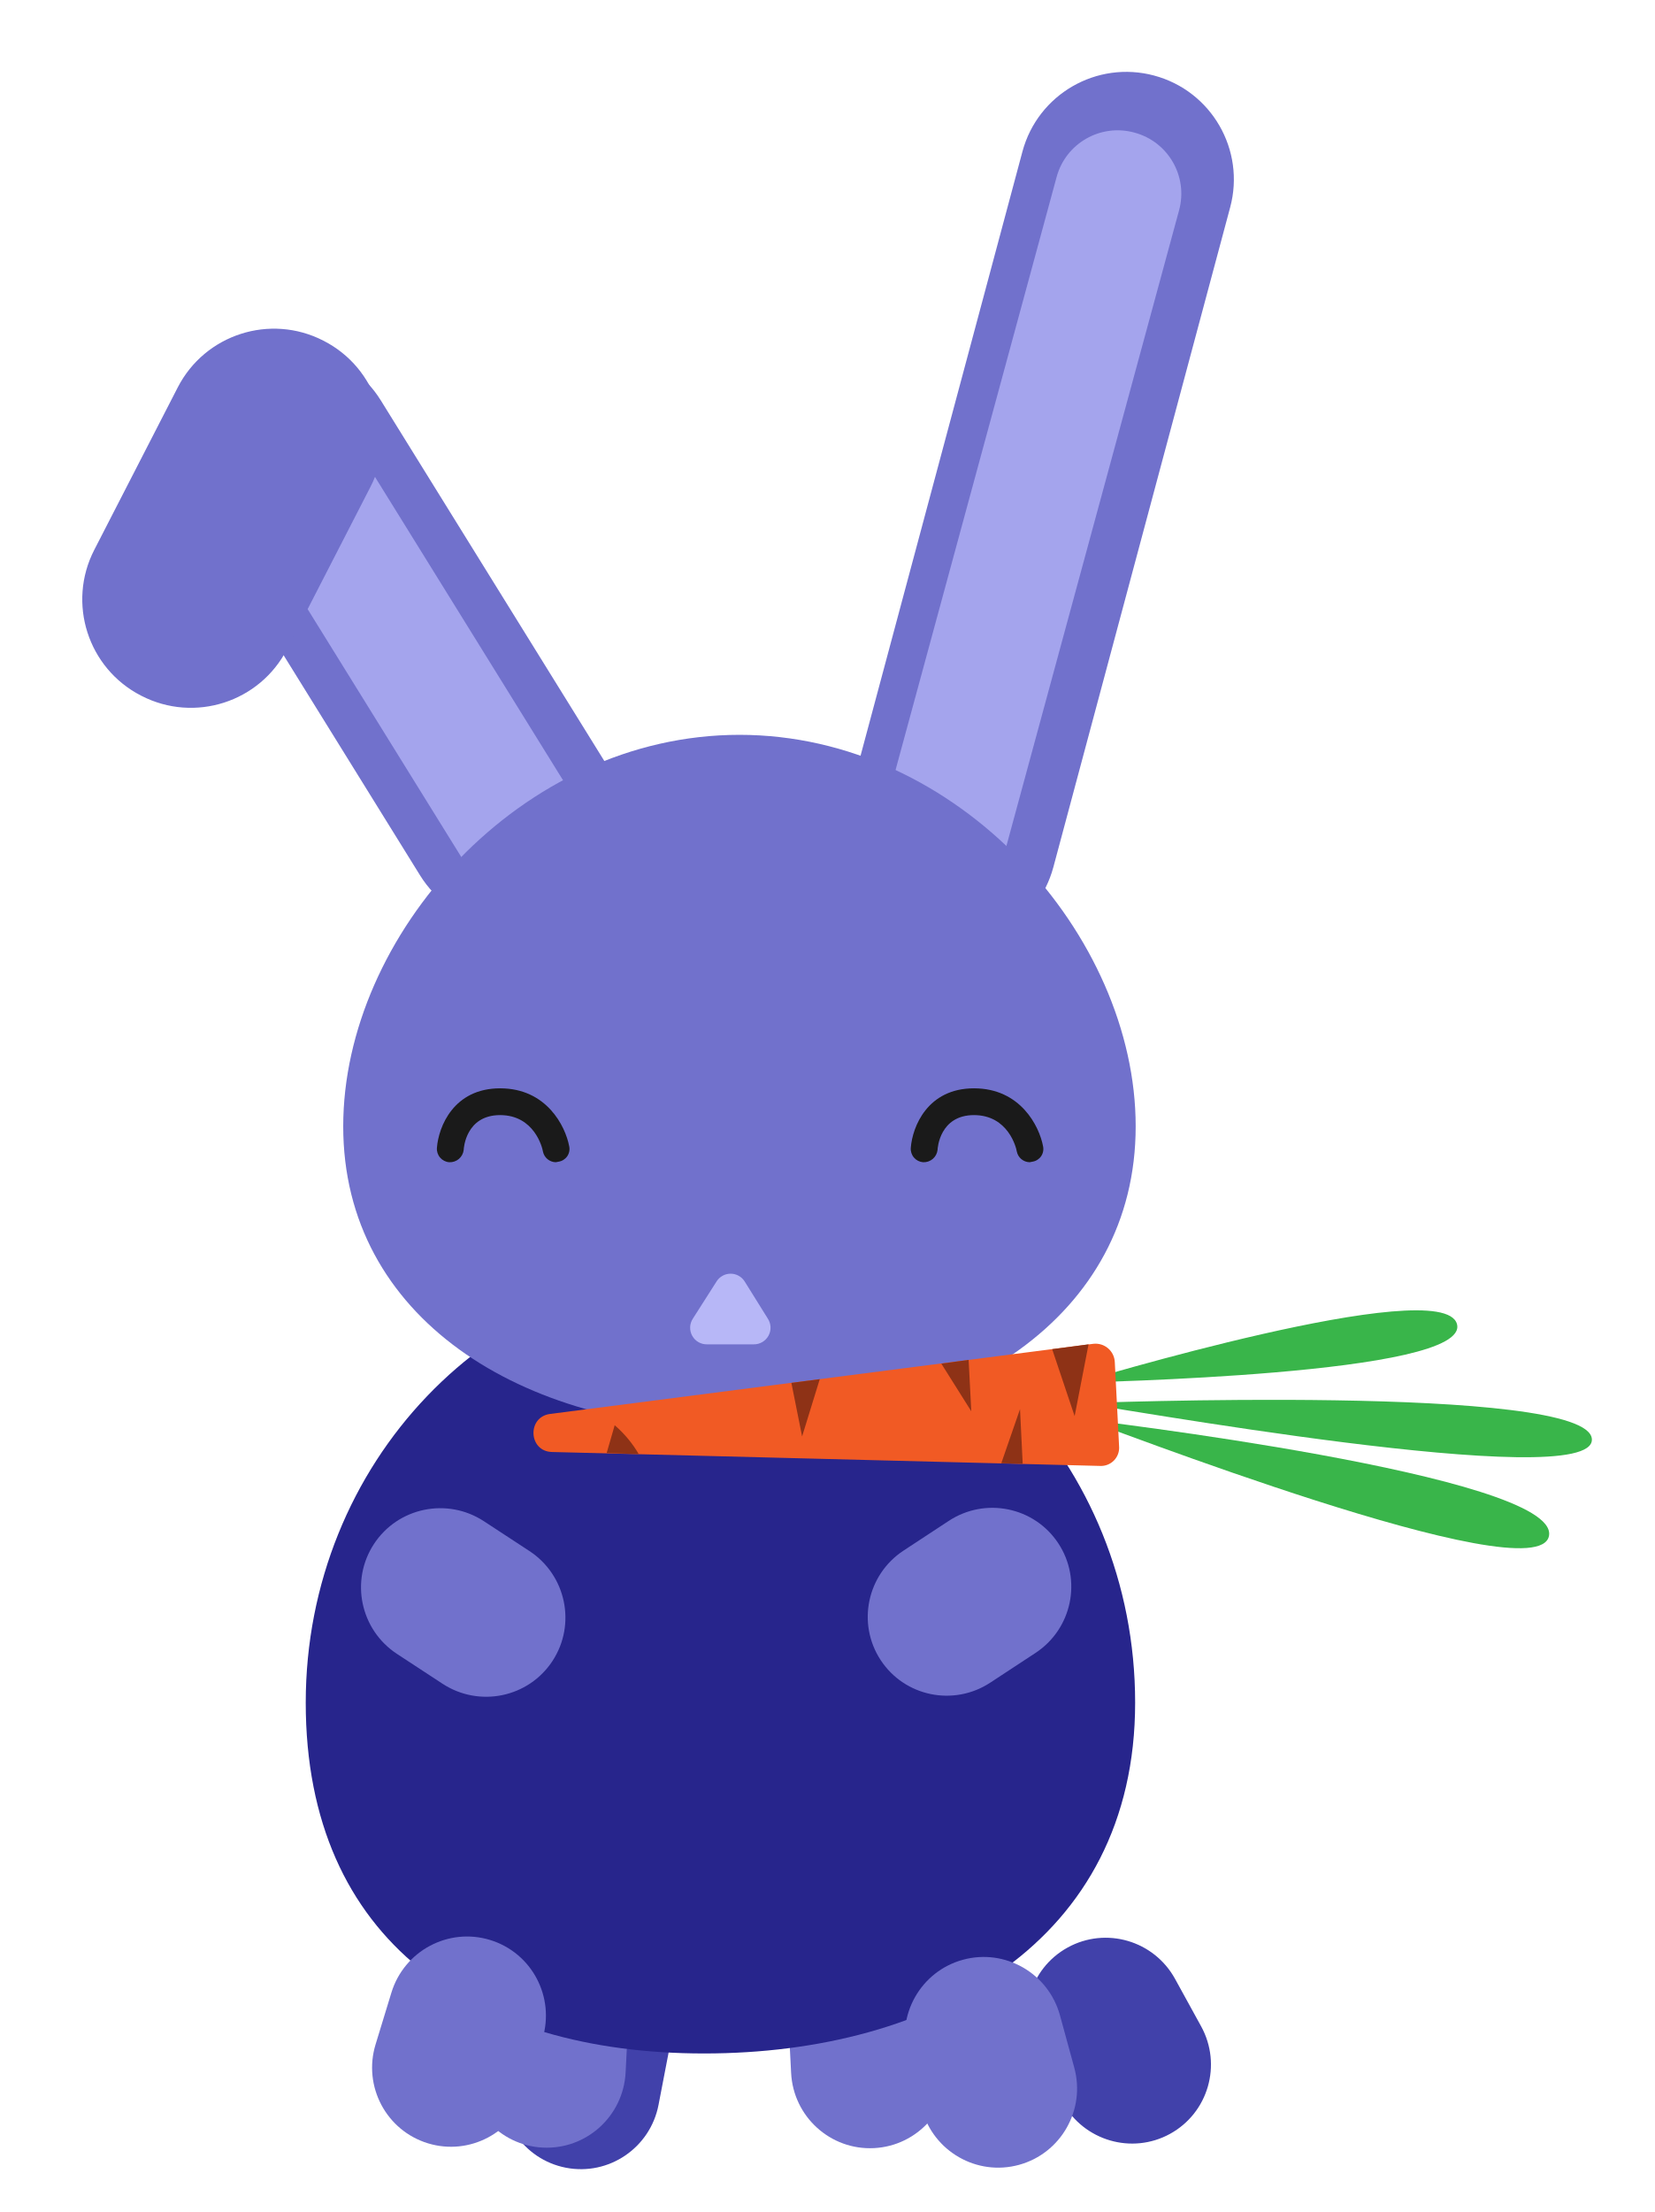
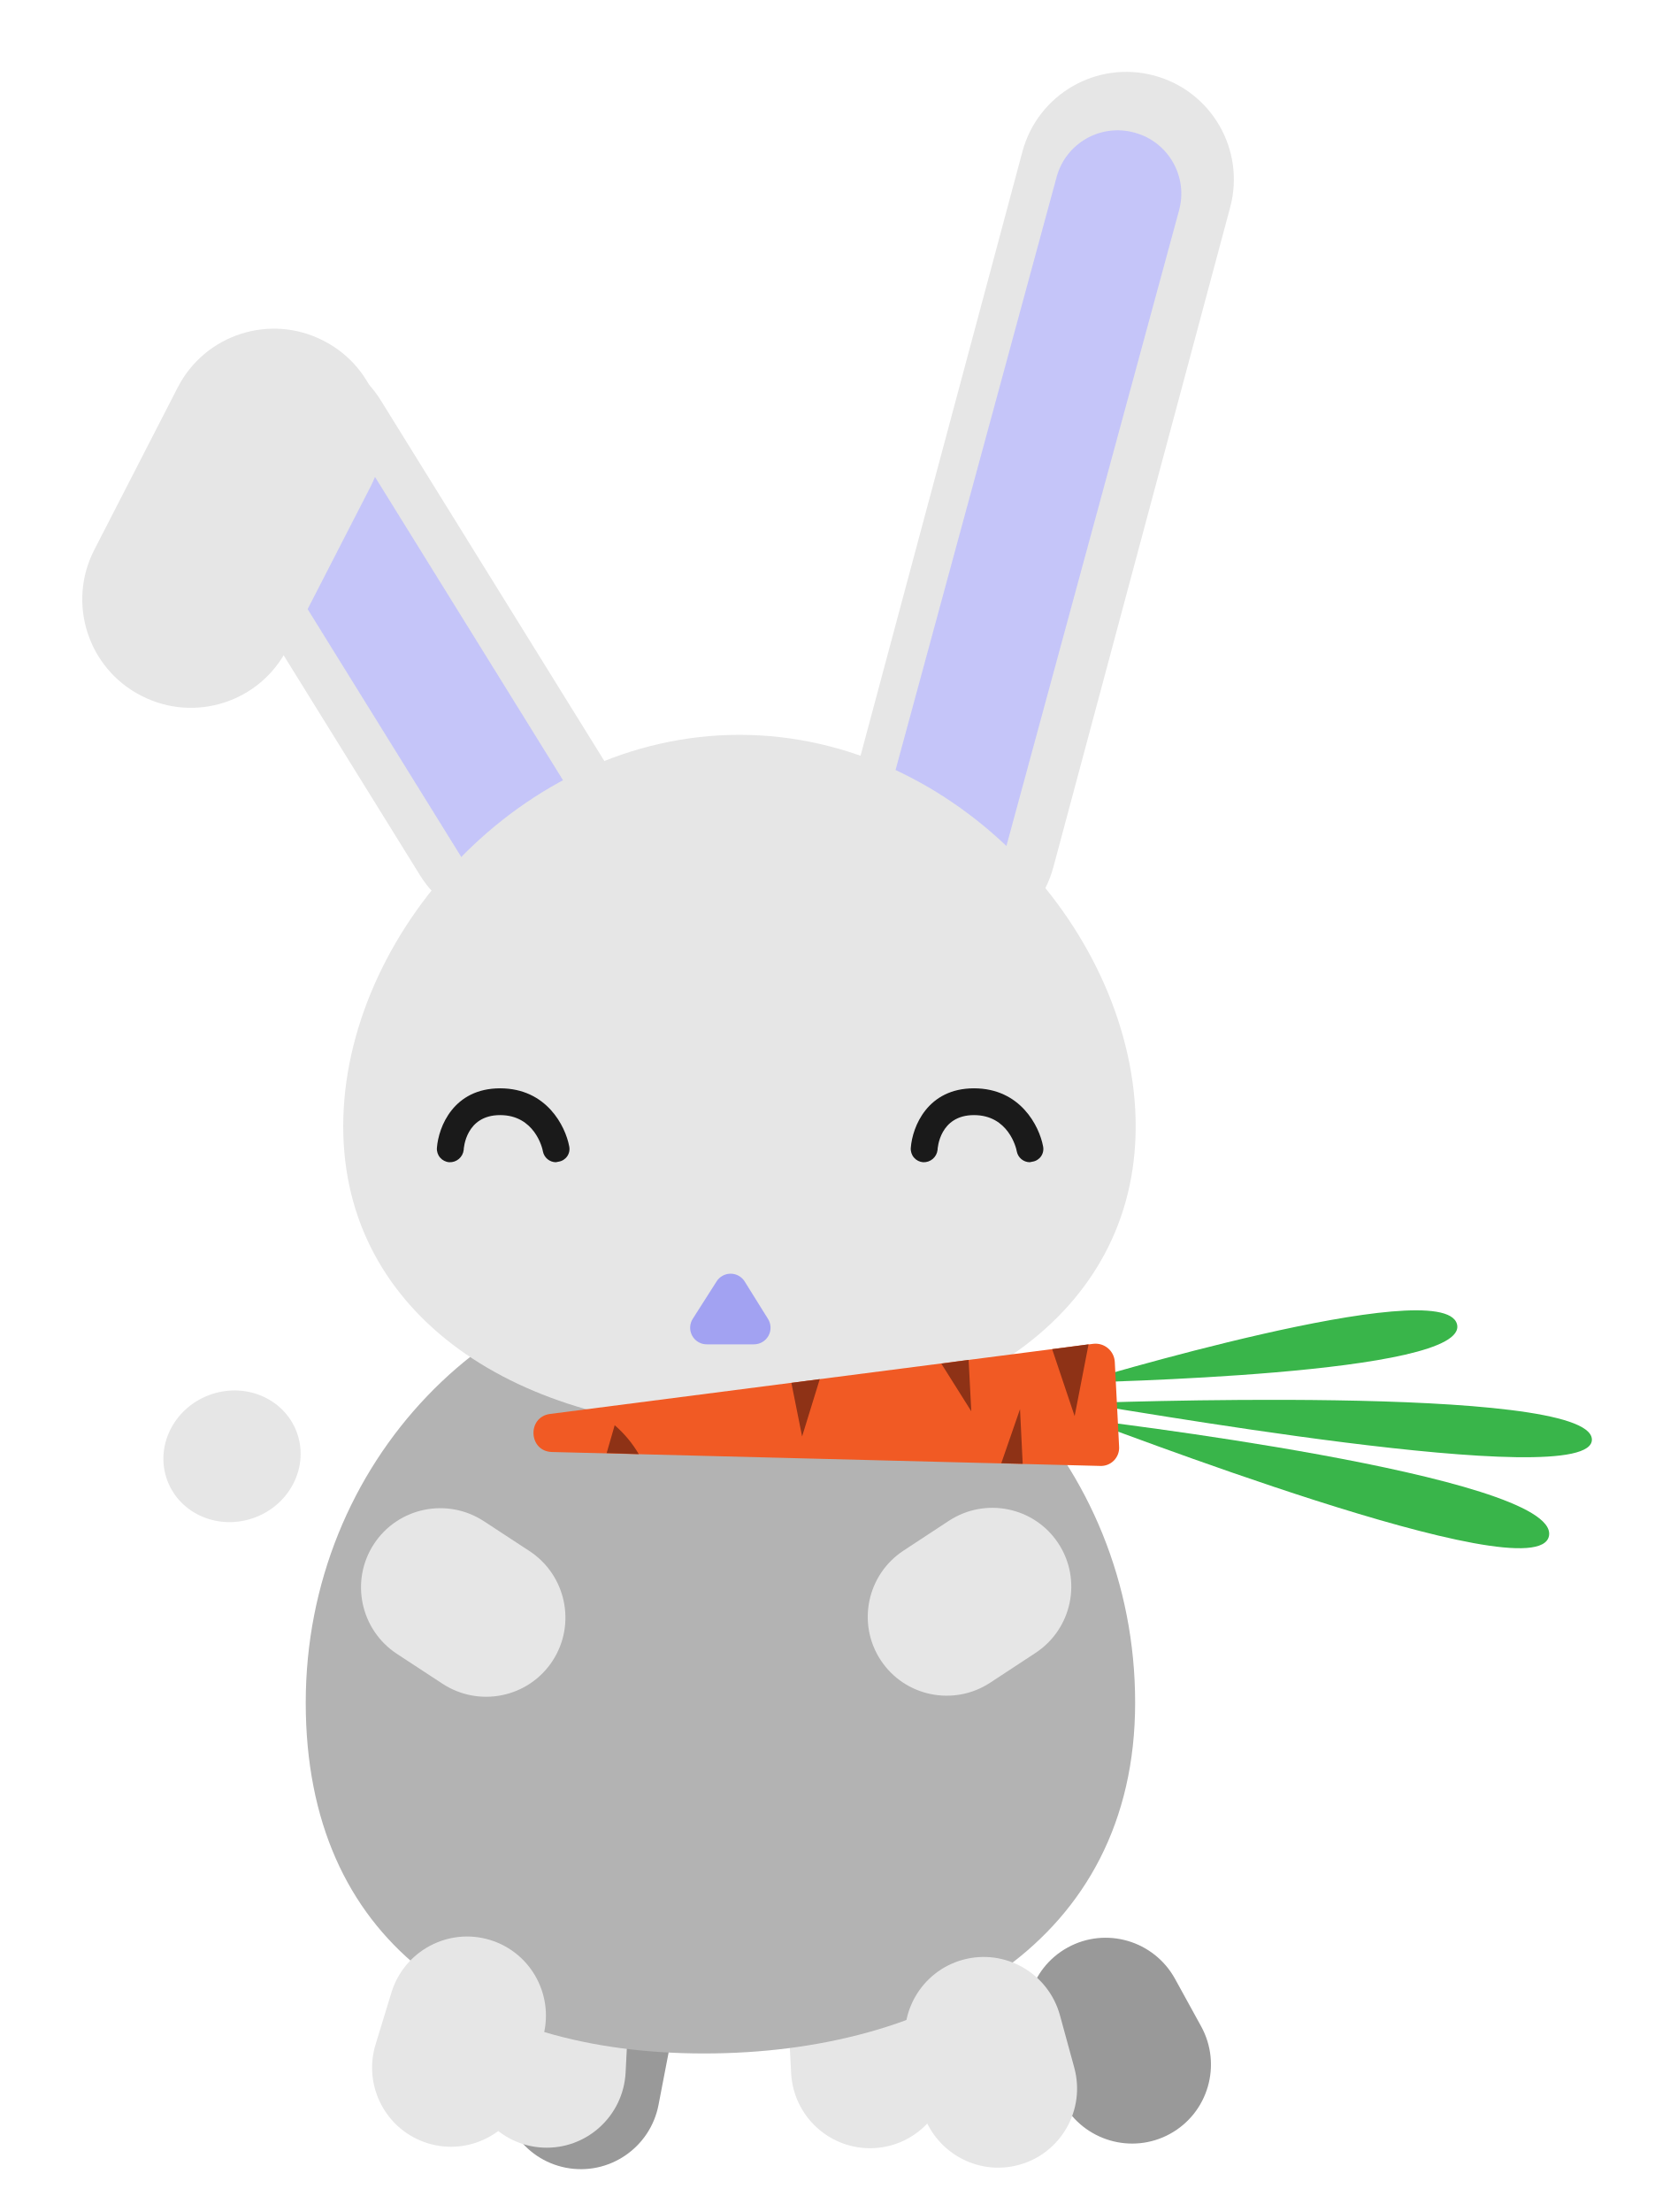
<svg xmlns="http://www.w3.org/2000/svg" viewBox="0 0 309 413">
  <g id="upper-right-leg-sitting">
-     <rect x="194.1" y="361.3" width="29.5" height="39.7" rx="14.8" transform="translate(575.6 614.4) rotate(151.2)" fill="#4141aa" />
+     <rect x="194.1" y="361.3" width="29.5" height="39.7" rx="14.8" transform="translate(575.6 614.4) rotate(151.2)" fill="#999" />
  </g>
  <g id="lower-right-leg-sitting">
-     <rect x="95" y="365.3" width="29.5" height="39.7" rx="14.8" transform="translate(144.4 784.2) rotate(-169.1)" fill="#4141aa" />
+     <rect x="95" y="365.3" width="29.5" height="39.7" rx="14.8" transform="translate(144.4 784.2) rotate(-169.1)" fill="#999" />
+   </g>
+   <g id="tail">
+     <ellipse cx="43.3" cy="271.9" rx="12.9" ry="12.2" transform="translate(-93.7 33.1) rotate(-20.8)" fill="#e6e6e6" />
  </g>
  <g id="lower-right-leg-standing">
-     <rect x="147.6" y="361.3" width="29.5" height="39.7" rx="14.8" transform="translate(-19.2 8.8) rotate(-2.9)" fill="#7171cc" />
+     <rect x="147.6" y="361.3" width="29.5" height="39.7" rx="14.8" transform="translate(-19.2 8.8) rotate(-2.9)" fill="#e6e6e6" />
  </g>
  <g id="lower-left-leg-standing">
-     <rect x="87.8" y="361.3" width="29.5" height="39.7" rx="14.8" transform="translate(185.5 767) rotate(-177.1)" fill="#7171cc" />
+     <rect x="87.8" y="361.3" width="29.5" height="39.7" rx="14.8" transform="translate(185.5 767) rotate(-177.1)" fill="#e6e6e6" />
  </g>
  <g id="body">
-     <path d="M57.1,317.9c0,44.7,31.6,65.5,74.4,65.5S212,362.6,212,317.9,177.3,237,134.5,237,57.1,273.2,57.1,317.9Z" fill="#27258c" />
+     <path d="M57.1,317.9c0,44.7,31.6,65.5,74.4,65.5S212,362.6,212,317.9,177.3,237,134.5,237,57.1,273.2,57.1,317.9Z" fill="#b3b3b3" />
  </g>
  <g id="left-ear">
-     <rect x="172.7" y="11.5" width="40" height="167" rx="20" transform="matrix(0.97, 0.26, -0.26, 0.97, 31.62, -47.15)" fill="#7171cc" />
-     <rect x="180.1" y="22" width="23.7" height="151.89" rx="11.8" transform="translate(32.4 -46.8) rotate(15.2)" fill="#a4a4ed" />
+     <rect x="172.7" y="11.5" width="40" height="167" rx="20" transform="matrix(0.97, 0.26, -0.26, 0.97, 31.62, -47.15)" fill="#e6e6e6" />
+     <rect x="180.1" y="22" width="23.7" height="151.89" rx="11.8" transform="translate(32.4 -46.8) rotate(15.2)" fill="#c5c5f9" />
  </g>
  <g id="right-ear">
-     <rect x="54.6" y="59.3" width="40.5" height="119.62" rx="20.2" transform="translate(-51.6 57.3) rotate(-31.8)" fill="#7171cc" />
-     <rect x="67.1" y="68.9" width="23.7" height="114" rx="10.4" transform="translate(-54.5 60.5) rotate(-31.8)" fill="#a4a4ed" />
-     <rect x="23.3" y="59.5" width="40.5" height="74.51" rx="20.2" transform="translate(48.9 -9.2) rotate(27.2)" fill="#7171cc" />
+     <rect x="54.6" y="59.3" width="40.5" height="119.62" rx="20.2" transform="translate(-51.6 57.3) rotate(-31.8)" fill="#e6e6e6" />
+     <rect x="67.1" y="68.9" width="23.7" height="114" rx="10.4" transform="translate(-54.5 60.5) rotate(-31.8)" fill="#c5c5f9" />
+     <rect x="23.3" y="59.5" width="40.5" height="74.51" rx="20.2" transform="translate(48.9 -9.2) rotate(27.2)" fill="#e6e6e6" />
  </g>
  <g id="face">
-     <path d="M212.1,210.3c0,35.6-33.1,56.6-74,56.6s-74-21-74-56.6,33.1-73.1,74-73.1S212.1,174.7,212.1,210.3Z" fill="#7171cc" />
+     <path d="M212.1,210.3c0,35.6-33.1,56.6-74,56.6s-74-21-74-56.6,33.1-73.1,74-73.1S212.1,174.7,212.1,210.3Z" fill="#e6e6e6" />
  </g>
  <g id="nose">
-     <path d="M133.8,239.3l-4.4,6.9a3.1,3.1,0,0,0,2.7,4.8h8.7a3.1,3.1,0,0,0,2.6-4.8l-4.3-6.9A3.1,3.1,0,0,0,133.8,239.3Z" fill="#b7b7f7" />
+     <path d="M133.8,239.3l-4.4,6.9a3.1,3.1,0,0,0,2.7,4.8h8.7a3.1,3.1,0,0,0,2.6-4.8l-4.3-6.9A3.1,3.1,0,0,0,133.8,239.3Z" fill="#a2a2f2" />
  </g>
  <g id="eyes">
    <path d="M192.3,217a2.5,2.5,0,0,1-2.4-2c-.1-.7-1.6-6.8-8-6.8s-6.8,6.2-6.8,6.5a2.6,2.6,0,0,1-2.7,2.3,2.5,2.5,0,0,1-2.3-2.7c.3-3.9,3.1-11.1,11.8-11.1s12.2,7.1,12.9,10.8a2.4,2.4,0,0,1-2,2.9Z" fill="#1a1a1a" />
    <path d="M103.8,217a2.5,2.5,0,0,1-2.4-2c-.1-.7-1.6-6.8-8-6.8s-6.8,6.2-6.8,6.5a2.6,2.6,0,0,1-2.7,2.3,2.5,2.5,0,0,1-2.3-2.7c.3-3.9,3.1-11.1,11.8-11.1s12.2,7.1,12.9,10.8a2.4,2.4,0,0,1-2,2.9Z" fill="#1a1a1a" />
  </g>
  <g id="carrot">
    <path d="M202.4,265c1.5.2,85.1,33,86.9,21.7S202.4,265,202.4,265Z" fill="#39b54a" />
    <path d="M201.9,262c3.6.2,96,17.1,95.4,6.7S201.9,262,201.9,262Z" fill="#39b54a" />
    <path d="M201.3,258.2c1.5-.2,73.5-1.4,70.8-11S201.3,258.2,201.3,258.2Z" fill="#39b54a" />
    <path d="M103.1,271.1l102.3,2.6A3.4,3.4,0,0,0,209,270l-.8-15.7a3.6,3.6,0,0,0-4-3.4L102.7,264C98.4,264.6,98.7,271,103.1,271.1Z" fill="#f15a24" />
    <polygon points="191 273.3 190.5 263.1 187 273.2 191 273.3" fill="#8e3216" />
    <polygon points="181.4 263.5 180.9 253.9 175.8 254.6 181.4 263.5" fill="#8e3216" />
    <polygon points="196.5 251.9 200.7 264.4 203.3 251 196.5 251.9" fill="#8e3216" />
    <path d="M119.3,271.5a21.5,21.5,0,0,0-4.5-5.4l-1.5,5.2Z" fill="#8e3216" />
    <polygon points="149.8 268.2 153.1 257.5 147.8 258.2 149.8 268.2" fill="#8e3216" />
  </g>
  <g id="upper-right-leg-standing">
-     <rect x="166.3" y="279.3" width="29.5" height="39.7" rx="14.8" transform="translate(331.7 -16.5) rotate(56.7)" fill="#7171cc" />
+     <rect x="166.3" y="279.3" width="29.5" height="39.7" rx="14.8" transform="translate(331.7 -16.5) rotate(56.7)" fill="#e6e6e6" />
  </g>
  <g id="lower-left-leg-standing-2" data-name="lower-left-leg-standing">
-     <rect x="73" y="279.3" width="29.5" height="39.7" rx="14.8" transform="matrix(-0.55, 0.84, -0.84, -0.55, 386.06, 390.02)" fill="#7171cc" />
+     <rect x="73" y="279.3" width="29.5" height="39.7" rx="14.8" transform="matrix(-0.55, 0.84, -0.84, -0.55, 386.06, 390.02)" fill="#e6e6e6" />
  </g>
  <g id="upper-left-leg-sitting">
-     <rect x="170" y="365.3" width="29.5" height="39.7" rx="14.8" transform="translate(464.9 707.8) rotate(164.7)" fill="#7171cc" />
+     <rect x="170" y="365.3" width="29.5" height="39.7" rx="14.8" transform="translate(464.9 707.8) rotate(164.7)" fill="#e6e6e6" />
  </g>
  <g id="lower-left-leg-sitting">
-     <rect x="70.8" y="361.3" width="29.5" height="39.7" rx="14.8" transform="translate(56.1 770.7) rotate(-163)" fill="#7171cc" />
+     <rect x="70.8" y="361.3" width="29.5" height="39.7" rx="14.8" transform="translate(56.1 770.7) rotate(-163)" fill="#e6e6e6" />
  </g>
</svg>
